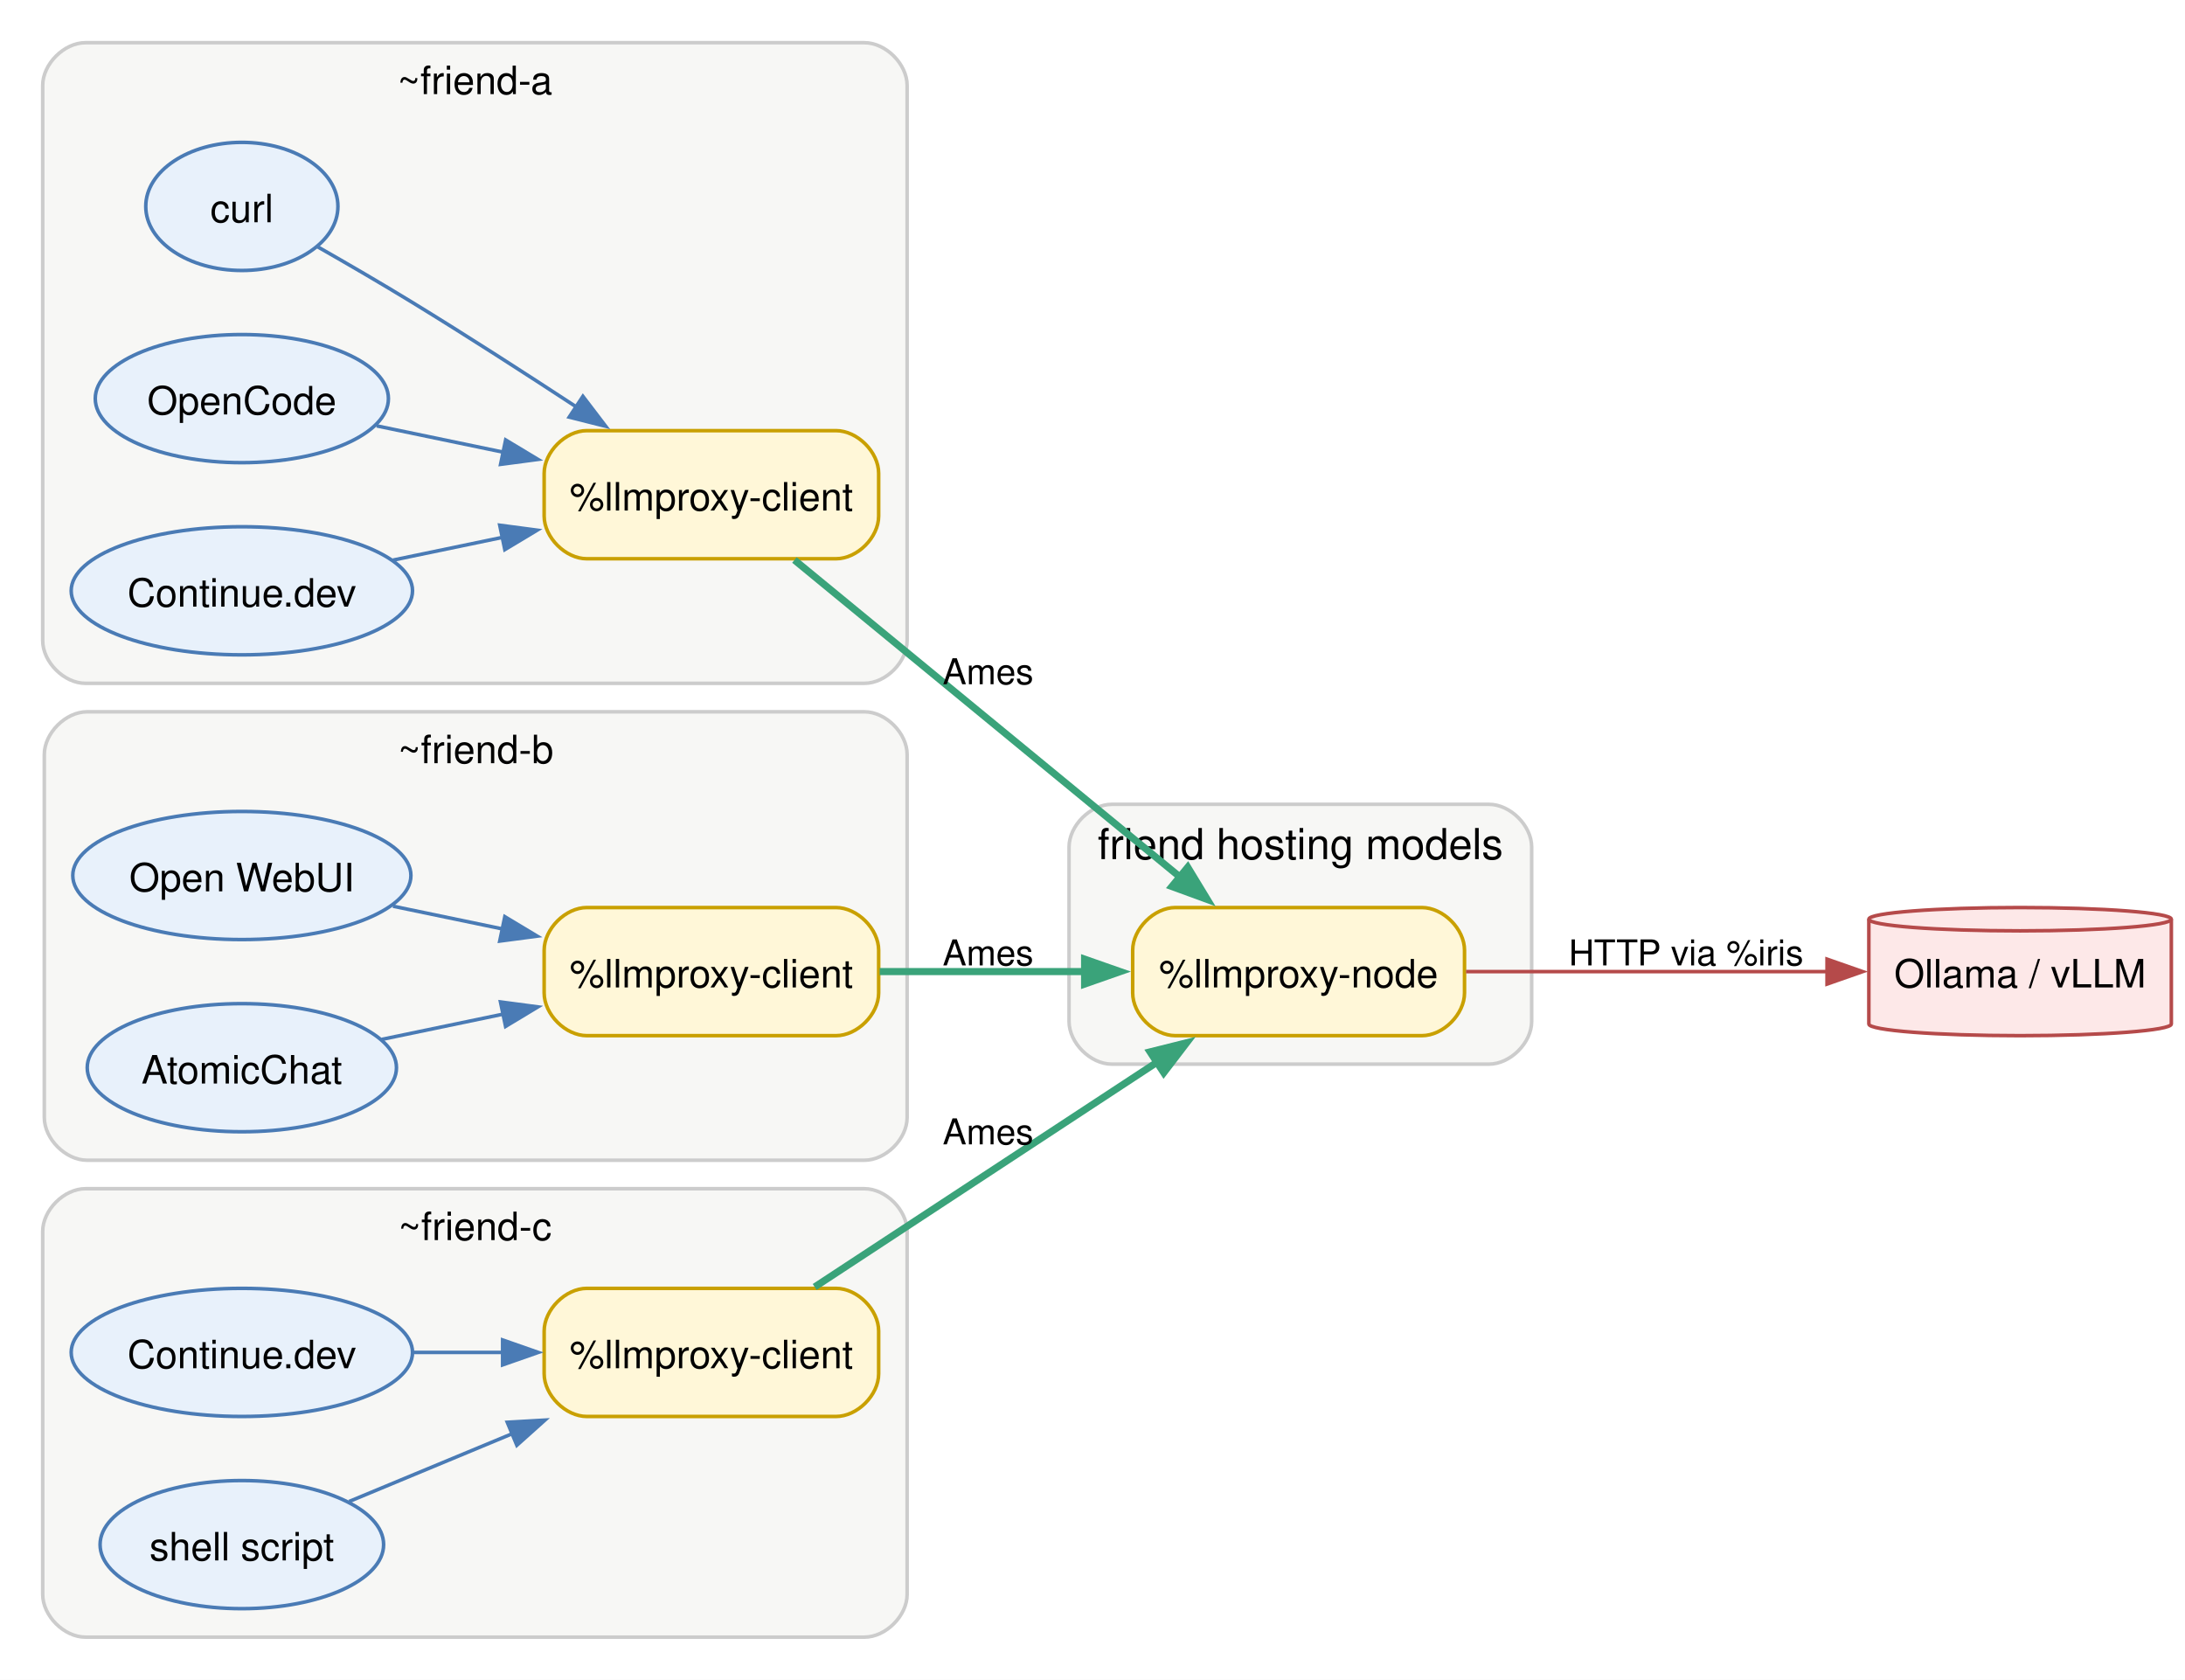
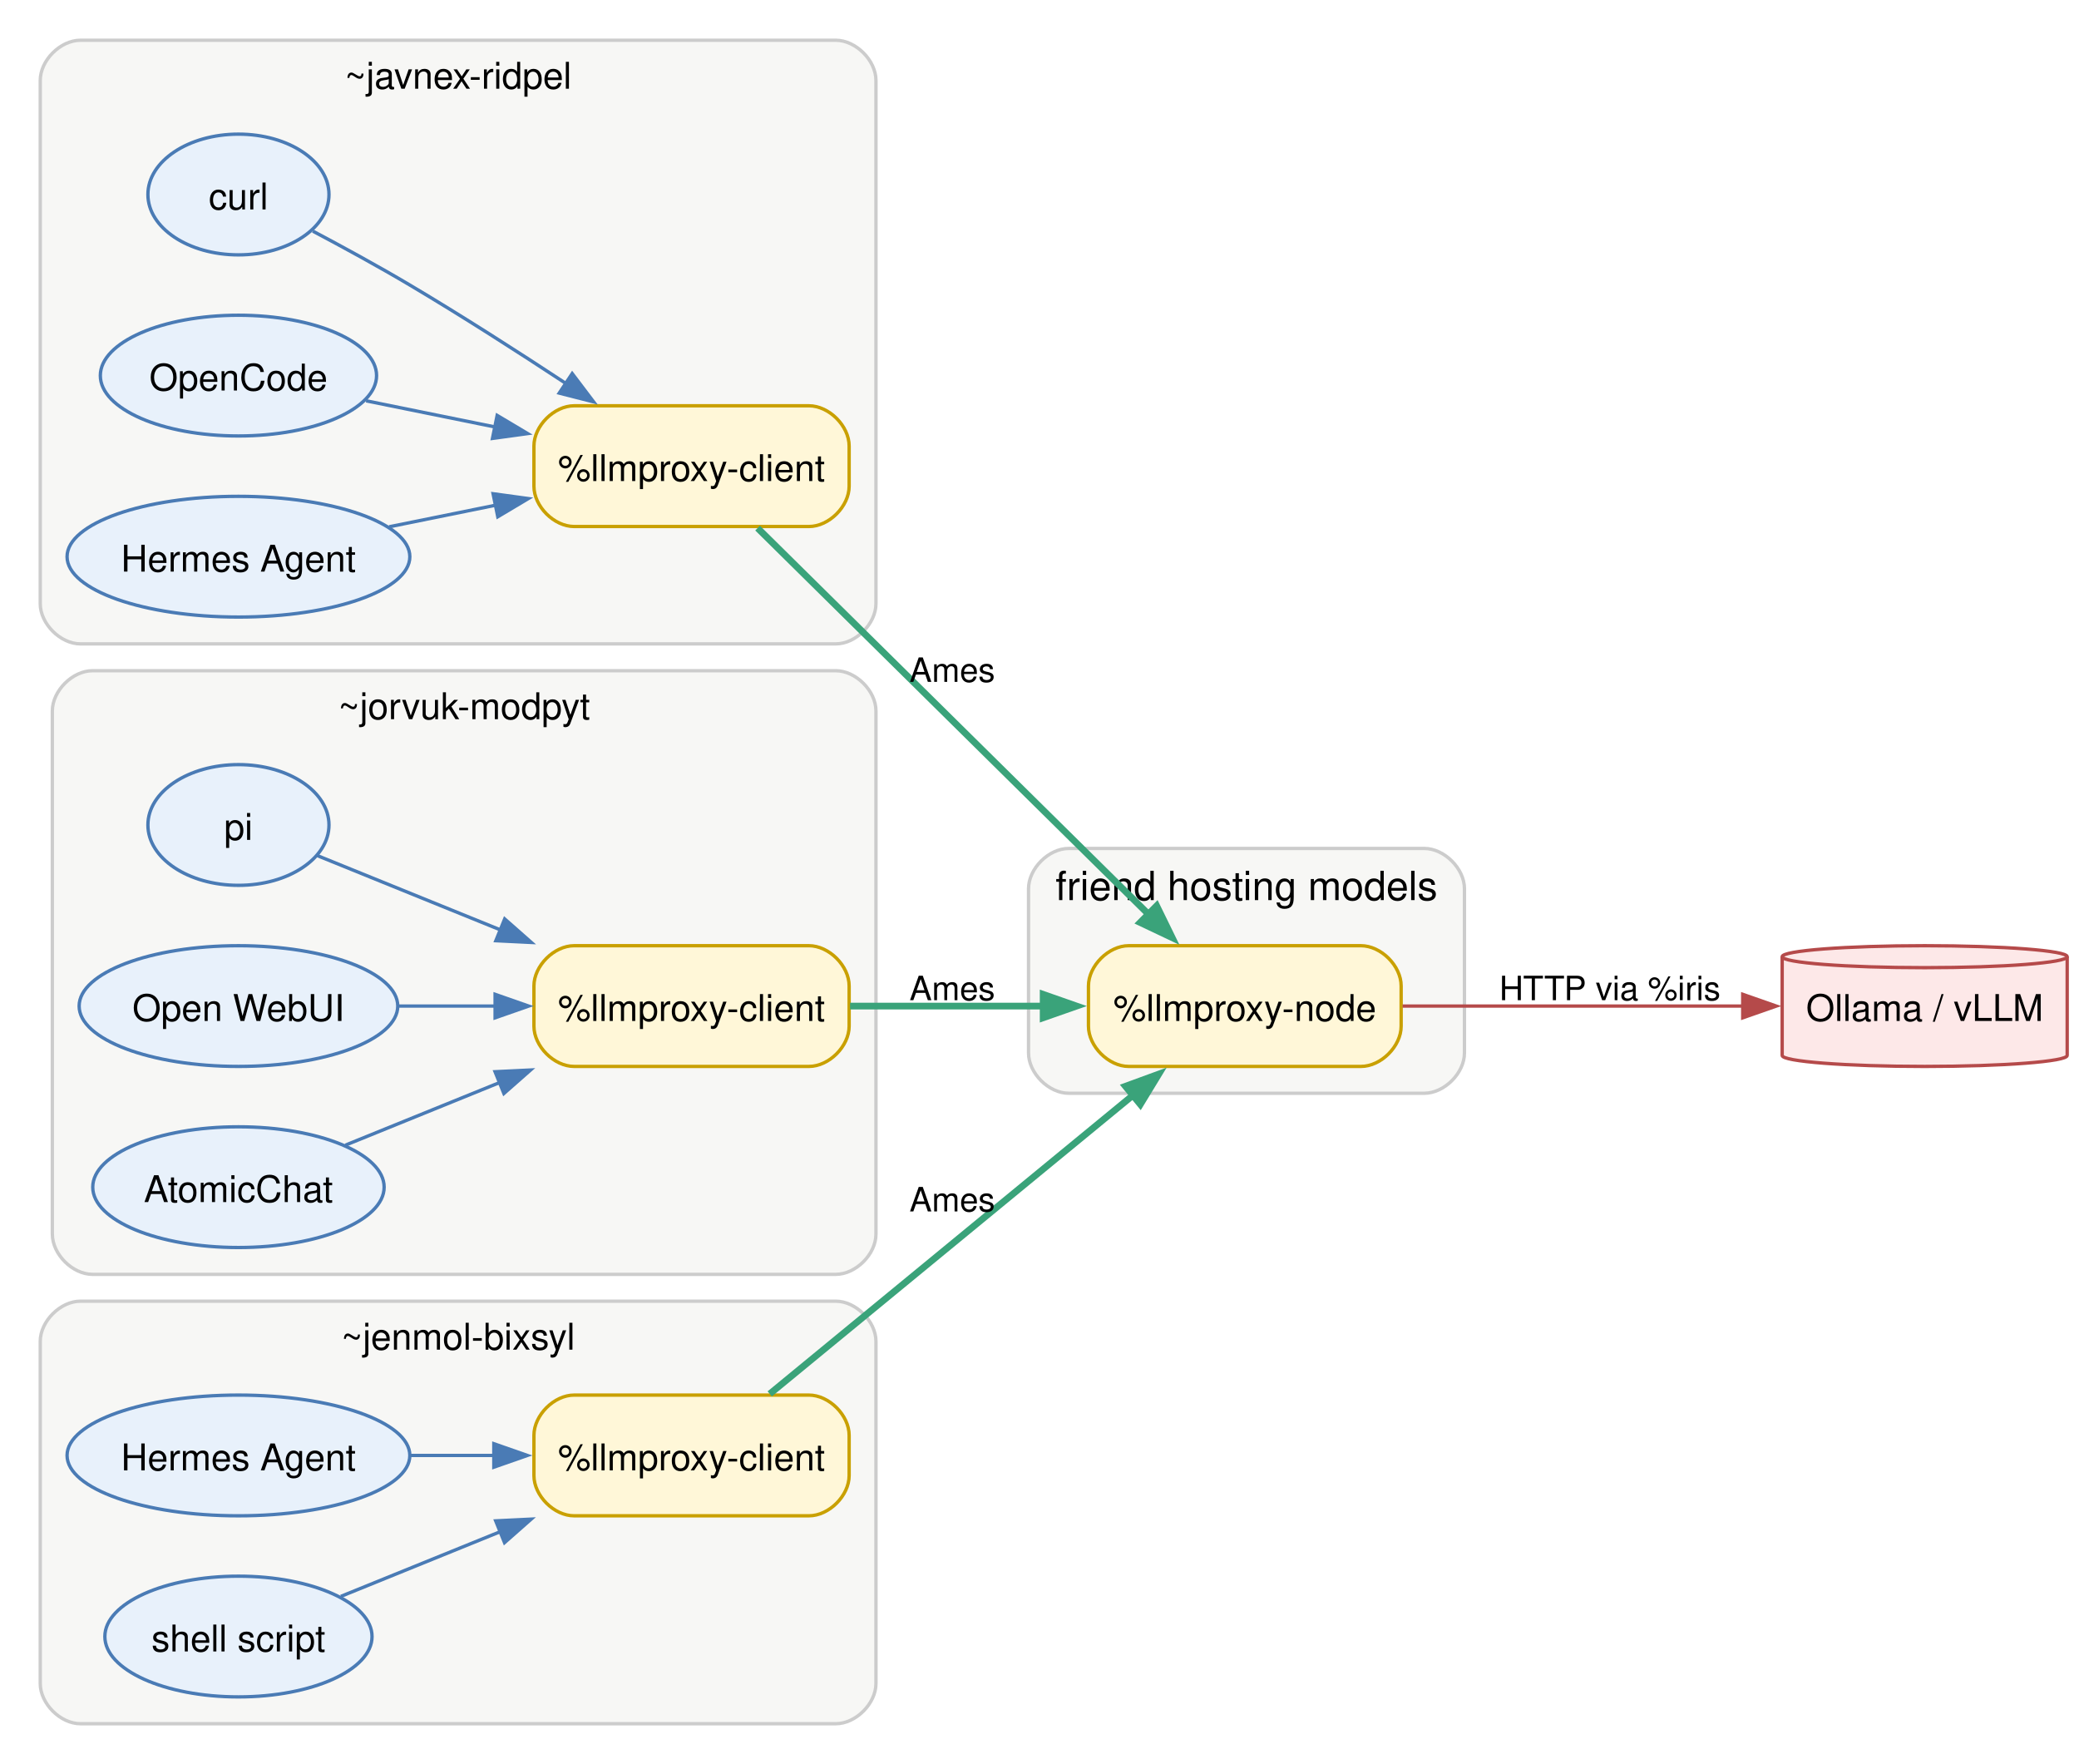
- <svg xmlns="http://www.w3.org/2000/svg" width="614pt" height="472pt" viewBox="0.00 0.00 614.00 472.00">
-   <g id="graph0" class="graph" transform="scale(1 1) rotate(0) translate(4 468)">
-     <polygon fill="white" stroke="none" points="-4,4 -4,-468 610.16,-468 610.16,4 -4,4" />
+ <svg xmlns="http://www.w3.org/2000/svg" width="620pt" height="526pt" viewBox="0.00 0.00 620.00 526.00">
+   <g id="graph0" class="graph" transform="scale(1 1) rotate(0) translate(4 522)">
+     <polygon fill="white" stroke="none" points="-4,4 -4,-522 616.48,-522 616.48,4 -4,4" />
    <g id="clust1" class="cluster">
-       <path fill="#f7f7f5" stroke="#cccccc" d="M20,-276C20,-276 238.91,-276 238.91,-276 244.91,-276 250.91,-282 250.91,-288 250.91,-288 250.91,-444 250.91,-444 250.91,-450 244.91,-456 238.91,-456 238.91,-456 20,-456 20,-456 14,-456 8,-450 8,-444 8,-444 8,-288 8,-288 8,-282 14,-276 20,-276" />
-       <text xml:space="preserve" text-anchor="middle" x="129.46" y="-441.55" font-family="Helvetica,sans-Serif" font-size="11.00">~friend-a</text>
+       <path fill="#f7f7f5" stroke="#cccccc" d="M20,-330C20,-330 245.23,-330 245.23,-330 251.23,-330 257.23,-336 257.23,-342 257.23,-342 257.23,-498 257.23,-498 257.23,-504 251.23,-510 245.23,-510 245.23,-510 20,-510 20,-510 14,-510 8,-504 8,-498 8,-498 8,-342 8,-342 8,-336 14,-330 20,-330" />
+       <text xml:space="preserve" text-anchor="middle" x="132.61" y="-495.55" font-family="Helvetica,sans-Serif" font-size="11.00">~javnex-ridpel</text>
    </g>
    <g id="clust2" class="cluster">
-       <path fill="#f7f7f5" stroke="#cccccc" d="M20.45,-142C20.45,-142 238.91,-142 238.91,-142 244.91,-142 250.91,-148 250.91,-154 250.91,-154 250.91,-256 250.91,-256 250.91,-262 244.91,-268 238.91,-268 238.91,-268 20.45,-268 20.45,-268 14.45,-268 8.45,-262 8.45,-256 8.45,-256 8.45,-154 8.45,-154 8.45,-148 14.45,-142 20.45,-142" />
-       <text xml:space="preserve" text-anchor="middle" x="129.68" y="-253.55" font-family="Helvetica,sans-Serif" font-size="11.00">~friend-b</text>
+       <path fill="#f7f7f5" stroke="#cccccc" d="M23.61,-142C23.61,-142 245.23,-142 245.23,-142 251.23,-142 257.23,-148 257.23,-154 257.23,-154 257.23,-310 257.23,-310 257.23,-316 251.23,-322 245.23,-322 245.23,-322 23.61,-322 23.61,-322 17.61,-322 11.61,-316 11.61,-310 11.61,-310 11.61,-154 11.61,-154 11.61,-148 17.61,-142 23.61,-142" />
+       <text xml:space="preserve" text-anchor="middle" x="134.42" y="-307.55" font-family="Helvetica,sans-Serif" font-size="11.00">~jorvuk-modpyt</text>
    </g>
    <g id="clust3" class="cluster">
-       <path fill="#f7f7f5" stroke="#cccccc" d="M20,-8C20,-8 238.91,-8 238.91,-8 244.91,-8 250.91,-14 250.91,-20 250.91,-20 250.91,-122 250.91,-122 250.91,-128 244.91,-134 238.91,-134 238.91,-134 20,-134 20,-134 14,-134 8,-128 8,-122 8,-122 8,-20 8,-20 8,-14 14,-8 20,-8" />
-       <text xml:space="preserve" text-anchor="middle" x="129.46" y="-119.55" font-family="Helvetica,sans-Serif" font-size="11.00">~friend-c</text>
+       <path fill="#f7f7f5" stroke="#cccccc" d="M20,-8C20,-8 245.23,-8 245.23,-8 251.23,-8 257.23,-14 257.23,-20 257.23,-20 257.23,-122 257.23,-122 257.23,-128 251.23,-134 245.23,-134 245.23,-134 20,-134 20,-134 14,-134 8,-128 8,-122 8,-122 8,-20 8,-20 8,-14 14,-8 20,-8" />
+       <text xml:space="preserve" text-anchor="middle" x="132.61" y="-119.55" font-family="Helvetica,sans-Serif" font-size="11.00">~jenmol-bixsyl</text>
    </g>
    <g id="clust4" class="cluster">
-       <path fill="#f7f7f5" stroke="#cccccc" d="M308.41,-169C308.41,-169 414.41,-169 414.41,-169 420.41,-169 426.41,-175 426.41,-181 426.41,-181 426.41,-230 426.41,-230 426.41,-236 420.41,-242 414.41,-242 414.41,-242 308.41,-242 308.41,-242 302.41,-242 296.41,-236 296.41,-230 296.41,-230 296.41,-181 296.41,-181 296.41,-175 302.41,-169 308.41,-169" />
-       <text xml:space="preserve" text-anchor="middle" x="361.41" y="-226.6" font-family="Helvetica,sans-Serif" font-size="12.00">friend hosting models</text>
+       <path fill="#f7f7f5" stroke="#cccccc" d="M314.73,-196C314.73,-196 420.73,-196 420.73,-196 426.73,-196 432.73,-202 432.73,-208 432.73,-208 432.73,-257 432.73,-257 432.73,-263 426.73,-269 420.73,-269 420.73,-269 314.73,-269 314.73,-269 308.73,-269 302.73,-263 302.73,-257 302.73,-257 302.73,-208 302.73,-208 302.73,-202 308.73,-196 314.73,-196" />
+       <text xml:space="preserve" text-anchor="middle" x="367.73" y="-253.6" font-family="Helvetica,sans-Serif" font-size="12.00">friend hosting models</text>
    </g>
    <g id="node1" class="node">
-       <ellipse fill="#e8f1fb" stroke="#4a7bb5" cx="63.96" cy="-302" rx="47.96" ry="18" />
-       <text xml:space="preserve" text-anchor="middle" x="63.96" y="-297.55" font-family="Helvetica,sans-Serif" font-size="11.00">Continue.dev</text>
+       <ellipse fill="#e8f1fb" stroke="#4a7bb5" cx="67.11" cy="-356" rx="51.11" ry="18" />
+       <text xml:space="preserve" text-anchor="middle" x="67.11" y="-351.55" font-family="Helvetica,sans-Serif" font-size="11.00">Hermes Agent</text>
    </g>
    <g id="node4" class="node">
-       <path fill="#fff7d8" stroke="#c9a000" d="M230.91,-347C230.91,-347 160.91,-347 160.91,-347 154.91,-347 148.91,-341 148.91,-335 148.91,-335 148.91,-323 148.91,-323 148.91,-317 154.91,-311 160.91,-311 160.91,-311 230.91,-311 230.91,-311 236.91,-311 242.91,-317 242.91,-323 242.91,-323 242.91,-335 242.91,-335 242.91,-341 236.91,-347 230.91,-347" />
-       <text xml:space="preserve" text-anchor="middle" x="195.91" y="-324.55" font-family="Helvetica,sans-Serif" font-size="11.00">%llmproxy-client</text>
+       <path fill="#fff7d8" stroke="#c9a000" d="M237.23,-401C237.23,-401 167.23,-401 167.23,-401 161.23,-401 155.23,-395 155.23,-389 155.23,-389 155.23,-377 155.23,-377 155.23,-371 161.23,-365 167.23,-365 167.23,-365 237.23,-365 237.23,-365 243.23,-365 249.23,-371 249.23,-377 249.23,-377 249.23,-389 249.23,-389 249.23,-395 243.23,-401 237.23,-401" />
+       <text xml:space="preserve" text-anchor="middle" x="202.23" y="-378.55" font-family="Helvetica,sans-Serif" font-size="11.00">%llmproxy-client</text>
    </g>
    <g id="edge1" class="edge">
-       <path fill="none" stroke="#4a7bb5" d="M106.43,-310.62C116.25,-312.66 126.9,-314.87 137.29,-317.03" />
-       <polygon fill="#4a7bb5" stroke="#4a7bb5" points="136.43,-320.42 146.94,-319.03 137.86,-313.57 136.43,-320.42" />
+       <path fill="none" stroke="#4a7bb5" d="M112.07,-364.92C122.3,-366.99 133.34,-369.23 144.04,-371.4" />
+       <polygon fill="#4a7bb5" stroke="#4a7bb5" points="143.05,-374.77 153.55,-373.33 144.45,-367.91 143.05,-374.77" />
    </g>
    <g id="node2" class="node">
-       <ellipse fill="#e8f1fb" stroke="#4a7bb5" cx="63.96" cy="-356" rx="41.19" ry="18" />
-       <text xml:space="preserve" text-anchor="middle" x="63.96" y="-351.55" font-family="Helvetica,sans-Serif" font-size="11.00">OpenCode</text>
+       <ellipse fill="#e8f1fb" stroke="#4a7bb5" cx="67.11" cy="-410" rx="41.19" ry="18" />
+       <text xml:space="preserve" text-anchor="middle" x="67.11" y="-405.55" font-family="Helvetica,sans-Serif" font-size="11.00">OpenCode</text>
    </g>
    <g id="edge2" class="edge">
-       <path fill="none" stroke="#4a7bb5" d="M101.85,-348.34C113,-346.02 125.51,-343.42 137.65,-340.9" />
-       <polygon fill="#4a7bb5" stroke="#4a7bb5" points="138.09,-344.38 147.17,-338.92 136.67,-337.53 138.09,-344.38" />
+       <path fill="none" stroke="#4a7bb5" d="M105.19,-402.48C117.09,-400.07 130.57,-397.33 143.58,-394.69" />
+       <polygon fill="#4a7bb5" stroke="#4a7bb5" points="144.26,-398.13 153.36,-392.71 142.87,-391.27 144.26,-398.13" />
    </g>
    <g id="node3" class="node">
-       <ellipse fill="#e8f1fb" stroke="#4a7bb5" cx="63.96" cy="-410" rx="27" ry="18" />
-       <text xml:space="preserve" text-anchor="middle" x="63.96" y="-405.55" font-family="Helvetica,sans-Serif" font-size="11.00">curl</text>
+       <ellipse fill="#e8f1fb" stroke="#4a7bb5" cx="67.11" cy="-464" rx="27" ry="18" />
+       <text xml:space="preserve" text-anchor="middle" x="67.11" y="-459.55" font-family="Helvetica,sans-Serif" font-size="11.00">curl</text>
    </g>
    <g id="edge3" class="edge">
-       <path fill="none" stroke="#4a7bb5" d="M85.21,-398.68C93.54,-393.94 103.25,-388.3 111.91,-383 127.16,-373.67 143.72,-363 158.01,-353.63" />
-       <polygon fill="#4a7bb5" stroke="#4a7bb5" points="159.8,-356.64 166.22,-348.22 155.95,-350.8 159.8,-356.64" />
+       <path fill="none" stroke="#4a7bb5" d="M89.3,-453.08C98.31,-448.31 108.88,-442.55 118.23,-437 133.72,-427.81 150.44,-417.09 164.79,-407.64" />
+       <polygon fill="#4a7bb5" stroke="#4a7bb5" points="166.64,-410.61 173.03,-402.17 162.77,-404.78 166.64,-410.61" />
+     </g>
+     <g id="node12" class="node">
+       <path fill="#fff7d8" stroke="#c9a000" d="M401.85,-240C401.85,-240 332.6,-240 332.6,-240 326.6,-240 320.6,-234 320.6,-228 320.6,-228 320.6,-216 320.6,-216 320.6,-210 326.6,-204 332.6,-204 332.6,-204 401.85,-204 401.85,-204 407.85,-204 413.85,-210 413.85,-216 413.85,-216 413.85,-228 413.85,-228 413.85,-234 407.85,-240 401.85,-240" />
+       <text xml:space="preserve" text-anchor="middle" x="367.23" y="-217.55" font-family="Helvetica,sans-Serif" font-size="11.00">%llmproxy-node</text>
+     </g>
+     <g id="edge9" class="edge">
+       <path fill="none" stroke="#3aa37a" stroke-width="2" d="M221.93,-364.53C250.54,-336.27 305.37,-282.11 338.59,-249.3" />
+       <polygon fill="#3aa37a" stroke="#3aa37a" stroke-width="2" points="340.94,-251.9 345.59,-242.38 336.02,-246.92 340.94,-251.9" />
+       <text xml:space="preserve" text-anchor="middle" x="279.98" y="-318.67" font-family="Helvetica,sans-Serif" font-size="10.00">Ames</text>
+     </g>
+     <g id="node5" class="node">
+       <ellipse fill="#e8f1fb" stroke="#4a7bb5" cx="67.11" cy="-168" rx="43.45" ry="18" />
+       <text xml:space="preserve" text-anchor="middle" x="67.11" y="-163.55" font-family="Helvetica,sans-Serif" font-size="11.00">AtomicChat</text>
+     </g>
+     <g id="node8" class="node">
+       <path fill="#fff7d8" stroke="#c9a000" d="M237.23,-240C237.23,-240 167.23,-240 167.23,-240 161.23,-240 155.23,-234 155.23,-228 155.23,-228 155.23,-216 155.23,-216 155.23,-210 161.23,-204 167.23,-204 167.23,-204 237.23,-204 237.23,-204 243.23,-204 249.23,-210 249.23,-216 249.23,-216 249.23,-228 249.23,-228 249.23,-234 243.23,-240 237.23,-240" />
+       <text xml:space="preserve" text-anchor="middle" x="202.23" y="-217.55" font-family="Helvetica,sans-Serif" font-size="11.00">%llmproxy-client</text>
+     </g>
+     <g id="edge4" class="edge">
+       <path fill="none" stroke="#4a7bb5" d="M98.99,-180.52C112.78,-186.12 129.49,-192.9 145.36,-199.34" />
+       <polygon fill="#4a7bb5" stroke="#4a7bb5" points="143.64,-202.42 154.22,-202.93 146.27,-195.93 143.64,-202.42" />
+     </g>
+     <g id="node6" class="node">
+       <ellipse fill="#e8f1fb" stroke="#4a7bb5" cx="67.11" cy="-222" rx="47.51" ry="18" />
+       <text xml:space="preserve" text-anchor="middle" x="67.11" y="-217.55" font-family="Helvetica,sans-Serif" font-size="11.00">Open WebUI</text>
+     </g>
+     <g id="edge5" class="edge">
+       <path fill="none" stroke="#4a7bb5" d="M115.04,-222C124.3,-222 134.12,-222 143.68,-222" />
+       <polygon fill="#4a7bb5" stroke="#4a7bb5" points="143.65,-225.5 153.65,-222 143.65,-218.5 143.65,-225.5" />
+     </g>
+     <g id="node7" class="node">
+       <ellipse fill="#e8f1fb" stroke="#4a7bb5" cx="67.11" cy="-276" rx="27" ry="18" />
+       <text xml:space="preserve" text-anchor="middle" x="67.11" y="-271.55" font-family="Helvetica,sans-Serif" font-size="11.00">pi</text>
+     </g>
+     <g id="edge6" class="edge">
+       <path fill="none" stroke="#4a7bb5" d="M90.69,-266.84C105.72,-260.75 126.14,-252.46 145.35,-244.67" />
+       <polygon fill="#4a7bb5" stroke="#4a7bb5" points="146.51,-247.98 154.46,-240.97 143.87,-241.49 146.51,-247.98" />
+     </g>
+     <g id="edge10" class="edge">
+       <path fill="none" stroke="#3aa37a" stroke-width="2" d="M249.5,-222C267.47,-222 288.27,-222 307.29,-222" />
+       <polygon fill="#3aa37a" stroke="#3aa37a" stroke-width="2" points="307.09,-225.5 317.09,-222 307.09,-218.5 307.09,-225.5" />
+       <text xml:space="preserve" text-anchor="middle" x="279.98" y="-223.75" font-family="Helvetica,sans-Serif" font-size="10.00">Ames</text>
+     </g>
+     <g id="node9" class="node">
+       <ellipse fill="#e8f1fb" stroke="#4a7bb5" cx="67.11" cy="-34" rx="39.84" ry="18" />
+       <text xml:space="preserve" text-anchor="middle" x="67.11" y="-29.55" font-family="Helvetica,sans-Serif" font-size="11.00">shell script</text>
    </g>
    <g id="node11" class="node">
-       <path fill="#fff7d8" stroke="#c9a000" d="M395.54,-213C395.54,-213 326.29,-213 326.29,-213 320.29,-213 314.29,-207 314.29,-201 314.29,-201 314.29,-189 314.29,-189 314.29,-183 320.29,-177 326.29,-177 326.29,-177 395.54,-177 395.54,-177 401.54,-177 407.54,-183 407.54,-189 407.54,-189 407.54,-201 407.54,-201 407.54,-207 401.54,-213 395.54,-213" />
-       <text xml:space="preserve" text-anchor="middle" x="360.91" y="-190.55" font-family="Helvetica,sans-Serif" font-size="11.00">%llmproxy-node</text>
+       <path fill="#fff7d8" stroke="#c9a000" d="M237.23,-106C237.23,-106 167.23,-106 167.23,-106 161.23,-106 155.23,-100 155.23,-94 155.23,-94 155.23,-82 155.23,-82 155.23,-76 161.23,-70 167.23,-70 167.23,-70 237.23,-70 237.23,-70 243.23,-70 249.23,-76 249.23,-82 249.23,-82 249.23,-94 249.23,-94 249.23,-100 243.23,-106 237.23,-106" />
+       <text xml:space="preserve" text-anchor="middle" x="202.23" y="-83.55" font-family="Helvetica,sans-Serif" font-size="11.00">%llmproxy-client</text>
+     </g>
+     <g id="edge7" class="edge">
+       <path fill="none" stroke="#4a7bb5" d="M97.66,-45.98C111.67,-51.67 128.89,-58.65 145.24,-65.29" />
+       <polygon fill="#4a7bb5" stroke="#4a7bb5" points="143.83,-68.49 154.41,-69.01 146.46,-62 143.83,-68.49" />
+     </g>
+     <g id="node10" class="node">
+       <ellipse fill="#e8f1fb" stroke="#4a7bb5" cx="67.11" cy="-88" rx="51.11" ry="18" />
+       <text xml:space="preserve" text-anchor="middle" x="67.11" y="-83.55" font-family="Helvetica,sans-Serif" font-size="11.00">Hermes Agent</text>
    </g>
    <g id="edge8" class="edge">
-       <path fill="none" stroke="#3aa37a" stroke-width="2" d="M219.24,-310.65C247.32,-287.56 295.76,-247.74 327.81,-221.39" />
-       <polygon fill="#3aa37a" stroke="#3aa37a" stroke-width="2" points="329.76,-224.32 335.26,-215.27 325.31,-218.91 329.76,-224.32" />
-       <text xml:space="preserve" text-anchor="middle" x="273.66" y="-275.75" font-family="Helvetica,sans-Serif" font-size="10.00">Ames</text>
-     </g>
-     <g id="node5" class="node">
-       <ellipse fill="#e8f1fb" stroke="#4a7bb5" cx="63.96" cy="-168" rx="43.45" ry="18" />
-       <text xml:space="preserve" text-anchor="middle" x="63.96" y="-163.55" font-family="Helvetica,sans-Serif" font-size="11.00">AtomicChat</text>
-     </g>
-     <g id="node7" class="node">
-       <path fill="#fff7d8" stroke="#c9a000" d="M230.91,-213C230.91,-213 160.91,-213 160.91,-213 154.91,-213 148.91,-207 148.91,-201 148.91,-201 148.91,-189 148.91,-189 148.91,-183 154.91,-177 160.91,-177 160.91,-177 230.91,-177 230.91,-177 236.91,-177 242.91,-183 242.91,-189 242.91,-189 242.91,-201 242.91,-201 242.91,-207 236.91,-213 230.91,-213" />
-       <text xml:space="preserve" text-anchor="middle" x="195.91" y="-190.55" font-family="Helvetica,sans-Serif" font-size="11.00">%llmproxy-client</text>
-     </g>
-     <g id="edge4" class="edge">
-       <path fill="none" stroke="#4a7bb5" d="M103.25,-175.95C114.03,-178.19 125.99,-180.68 137.62,-183.1" />
-       <polygon fill="#4a7bb5" stroke="#4a7bb5" points="136.64,-186.47 147.14,-185.08 138.07,-179.61 136.64,-186.47" />
-     </g>
-     <g id="node6" class="node">
-       <ellipse fill="#e8f1fb" stroke="#4a7bb5" cx="63.96" cy="-222" rx="47.51" ry="18" />
-       <text xml:space="preserve" text-anchor="middle" x="63.96" y="-217.55" font-family="Helvetica,sans-Serif" font-size="11.00">Open WebUI</text>
-     </g>
-     <g id="edge5" class="edge">
-       <path fill="none" stroke="#4a7bb5" d="M106.43,-213.38C116.25,-211.34 126.9,-209.13 137.29,-206.97" />
-       <polygon fill="#4a7bb5" stroke="#4a7bb5" points="137.86,-210.43 146.94,-204.97 136.43,-203.58 137.86,-210.43" />
-     </g>
-     <g id="edge9" class="edge">
-       <path fill="none" stroke="#3aa37a" stroke-width="2" d="M243.19,-195C261.16,-195 281.96,-195 300.98,-195" />
-       <polygon fill="#3aa37a" stroke="#3aa37a" stroke-width="2" points="300.78,-198.5 310.78,-195 300.78,-191.5 300.78,-198.5" />
-       <text xml:space="preserve" text-anchor="middle" x="273.66" y="-196.75" font-family="Helvetica,sans-Serif" font-size="10.00">Ames</text>
-     </g>
-     <g id="node8" class="node">
-       <ellipse fill="#e8f1fb" stroke="#4a7bb5" cx="63.96" cy="-34" rx="39.84" ry="18" />
-       <text xml:space="preserve" text-anchor="middle" x="63.96" y="-29.55" font-family="Helvetica,sans-Serif" font-size="11.00">shell script</text>
-     </g>
-     <g id="node10" class="node">
-       <path fill="#fff7d8" stroke="#c9a000" d="M230.91,-106C230.91,-106 160.91,-106 160.91,-106 154.91,-106 148.91,-100 148.91,-94 148.91,-94 148.91,-82 148.91,-82 148.91,-76 154.91,-70 160.91,-70 160.91,-70 230.91,-70 230.91,-70 236.91,-70 242.91,-76 242.91,-82 242.91,-82 242.91,-94 242.91,-94 242.91,-100 236.91,-106 230.91,-106" />
-       <text xml:space="preserve" text-anchor="middle" x="195.91" y="-83.55" font-family="Helvetica,sans-Serif" font-size="11.00">%llmproxy-client</text>
-     </g>
-     <g id="edge6" class="edge">
-       <path fill="none" stroke="#4a7bb5" d="M94.12,-46.12C107.75,-51.78 124.43,-58.71 140.28,-65.3" />
-       <polygon fill="#4a7bb5" stroke="#4a7bb5" points="138.55,-68.37 149.13,-68.98 141.24,-61.91 138.55,-68.37" />
-     </g>
-     <g id="node9" class="node">
-       <ellipse fill="#e8f1fb" stroke="#4a7bb5" cx="63.96" cy="-88" rx="47.96" ry="18" />
-       <text xml:space="preserve" text-anchor="middle" x="63.96" y="-83.55" font-family="Helvetica,sans-Serif" font-size="11.00">Continue.dev</text>
-     </g>
-     <g id="edge7" class="edge">
-       <path fill="none" stroke="#4a7bb5" d="M112.24,-88C120.42,-88 129.01,-88 137.43,-88" />
-       <polygon fill="#4a7bb5" stroke="#4a7bb5" points="137.24,-91.5 147.24,-88 137.24,-84.5 137.24,-91.5" />
-     </g>
-     <g id="edge10" class="edge">
-       <path fill="none" stroke="#3aa37a" stroke-width="2" d="M224.93,-106.39C251.49,-123.83 291.6,-150.16 321.21,-169.59" />
-       <polygon fill="#3aa37a" stroke="#3aa37a" stroke-width="2" points="319.18,-172.44 329.46,-175.01 323.02,-166.59 319.18,-172.44" />
-       <text xml:space="preserve" text-anchor="middle" x="273.66" y="-146.46" font-family="Helvetica,sans-Serif" font-size="10.00">Ames</text>
-     </g>
-     <g id="node12" class="node">
-       <path fill="#fde8e8" stroke="#b54a4a" d="M606.16,-209.73C606.16,-211.53 587.11,-213 563.66,-213 540.21,-213 521.16,-211.53 521.16,-209.73 521.16,-209.73 521.16,-180.27 521.16,-180.27 521.16,-178.47 540.21,-177 563.66,-177 587.11,-177 606.16,-178.47 606.16,-180.27 606.16,-180.27 606.16,-209.73 606.16,-209.73" />
-       <path fill="none" stroke="#b54a4a" d="M606.16,-209.73C606.16,-207.92 587.11,-206.45 563.66,-206.45 540.21,-206.45 521.16,-207.92 521.16,-209.73" />
-       <text xml:space="preserve" text-anchor="middle" x="563.66" y="-190.55" font-family="Helvetica,sans-Serif" font-size="11.00">Ollama / vLLM</text>
+       <path fill="none" stroke="#4a7bb5" d="M118.44,-88C126.64,-88 135.19,-88 143.55,-88" />
+       <polygon fill="#4a7bb5" stroke="#4a7bb5" points="143.27,-91.5 153.27,-88 143.27,-84.5 143.27,-91.5" />
    </g>
    <g id="edge11" class="edge">
-       <path fill="none" stroke="#b54a4a" d="M407.97,-195C438.28,-195 478.05,-195 509.67,-195" />
-       <polygon fill="#b54a4a" stroke="#b54a4a" points="509.41,-198.5 519.41,-195 509.41,-191.5 509.41,-198.5" />
-       <text xml:space="preserve" text-anchor="middle" x="469.79" y="-196.75" font-family="Helvetica,sans-Serif" font-size="10.00">HTTP via %iris</text>
+       <path fill="none" stroke="#3aa37a" stroke-width="2" d="M225.55,-106.35C253.64,-129.44 302.07,-169.26 334.13,-195.61" />
+       <polygon fill="#3aa37a" stroke="#3aa37a" stroke-width="2" points="331.63,-198.09 341.58,-201.73 336.07,-192.68 331.63,-198.09" />
+       <text xml:space="preserve" text-anchor="middle" x="279.98" y="-160.77" font-family="Helvetica,sans-Serif" font-size="10.00">Ames</text>
+     </g>
+     <g id="node13" class="node">
+       <path fill="#fde8e8" stroke="#b54a4a" d="M612.48,-236.73C612.48,-238.53 593.43,-240 569.98,-240 546.53,-240 527.48,-238.53 527.48,-236.73 527.48,-236.73 527.48,-207.27 527.48,-207.27 527.48,-205.47 546.53,-204 569.98,-204 593.43,-204 612.48,-205.47 612.48,-207.27 612.48,-207.27 612.48,-236.73 612.48,-236.73" />
+       <path fill="none" stroke="#b54a4a" d="M612.48,-236.73C612.48,-234.92 593.43,-233.45 569.98,-233.45 546.53,-233.45 527.48,-234.92 527.48,-236.73" />
+       <text xml:space="preserve" text-anchor="middle" x="569.98" y="-217.55" font-family="Helvetica,sans-Serif" font-size="11.00">Ollama / vLLM</text>
+     </g>
+     <g id="edge12" class="edge">
+       <path fill="none" stroke="#b54a4a" d="M414.28,-222C444.59,-222 484.36,-222 515.99,-222" />
+       <polygon fill="#b54a4a" stroke="#b54a4a" points="515.72,-225.5 525.72,-222 515.72,-218.5 515.72,-225.5" />
+       <text xml:space="preserve" text-anchor="middle" x="476.1" y="-223.75" font-family="Helvetica,sans-Serif" font-size="10.00">HTTP via %iris</text>
    </g>
  </g>
</svg>
